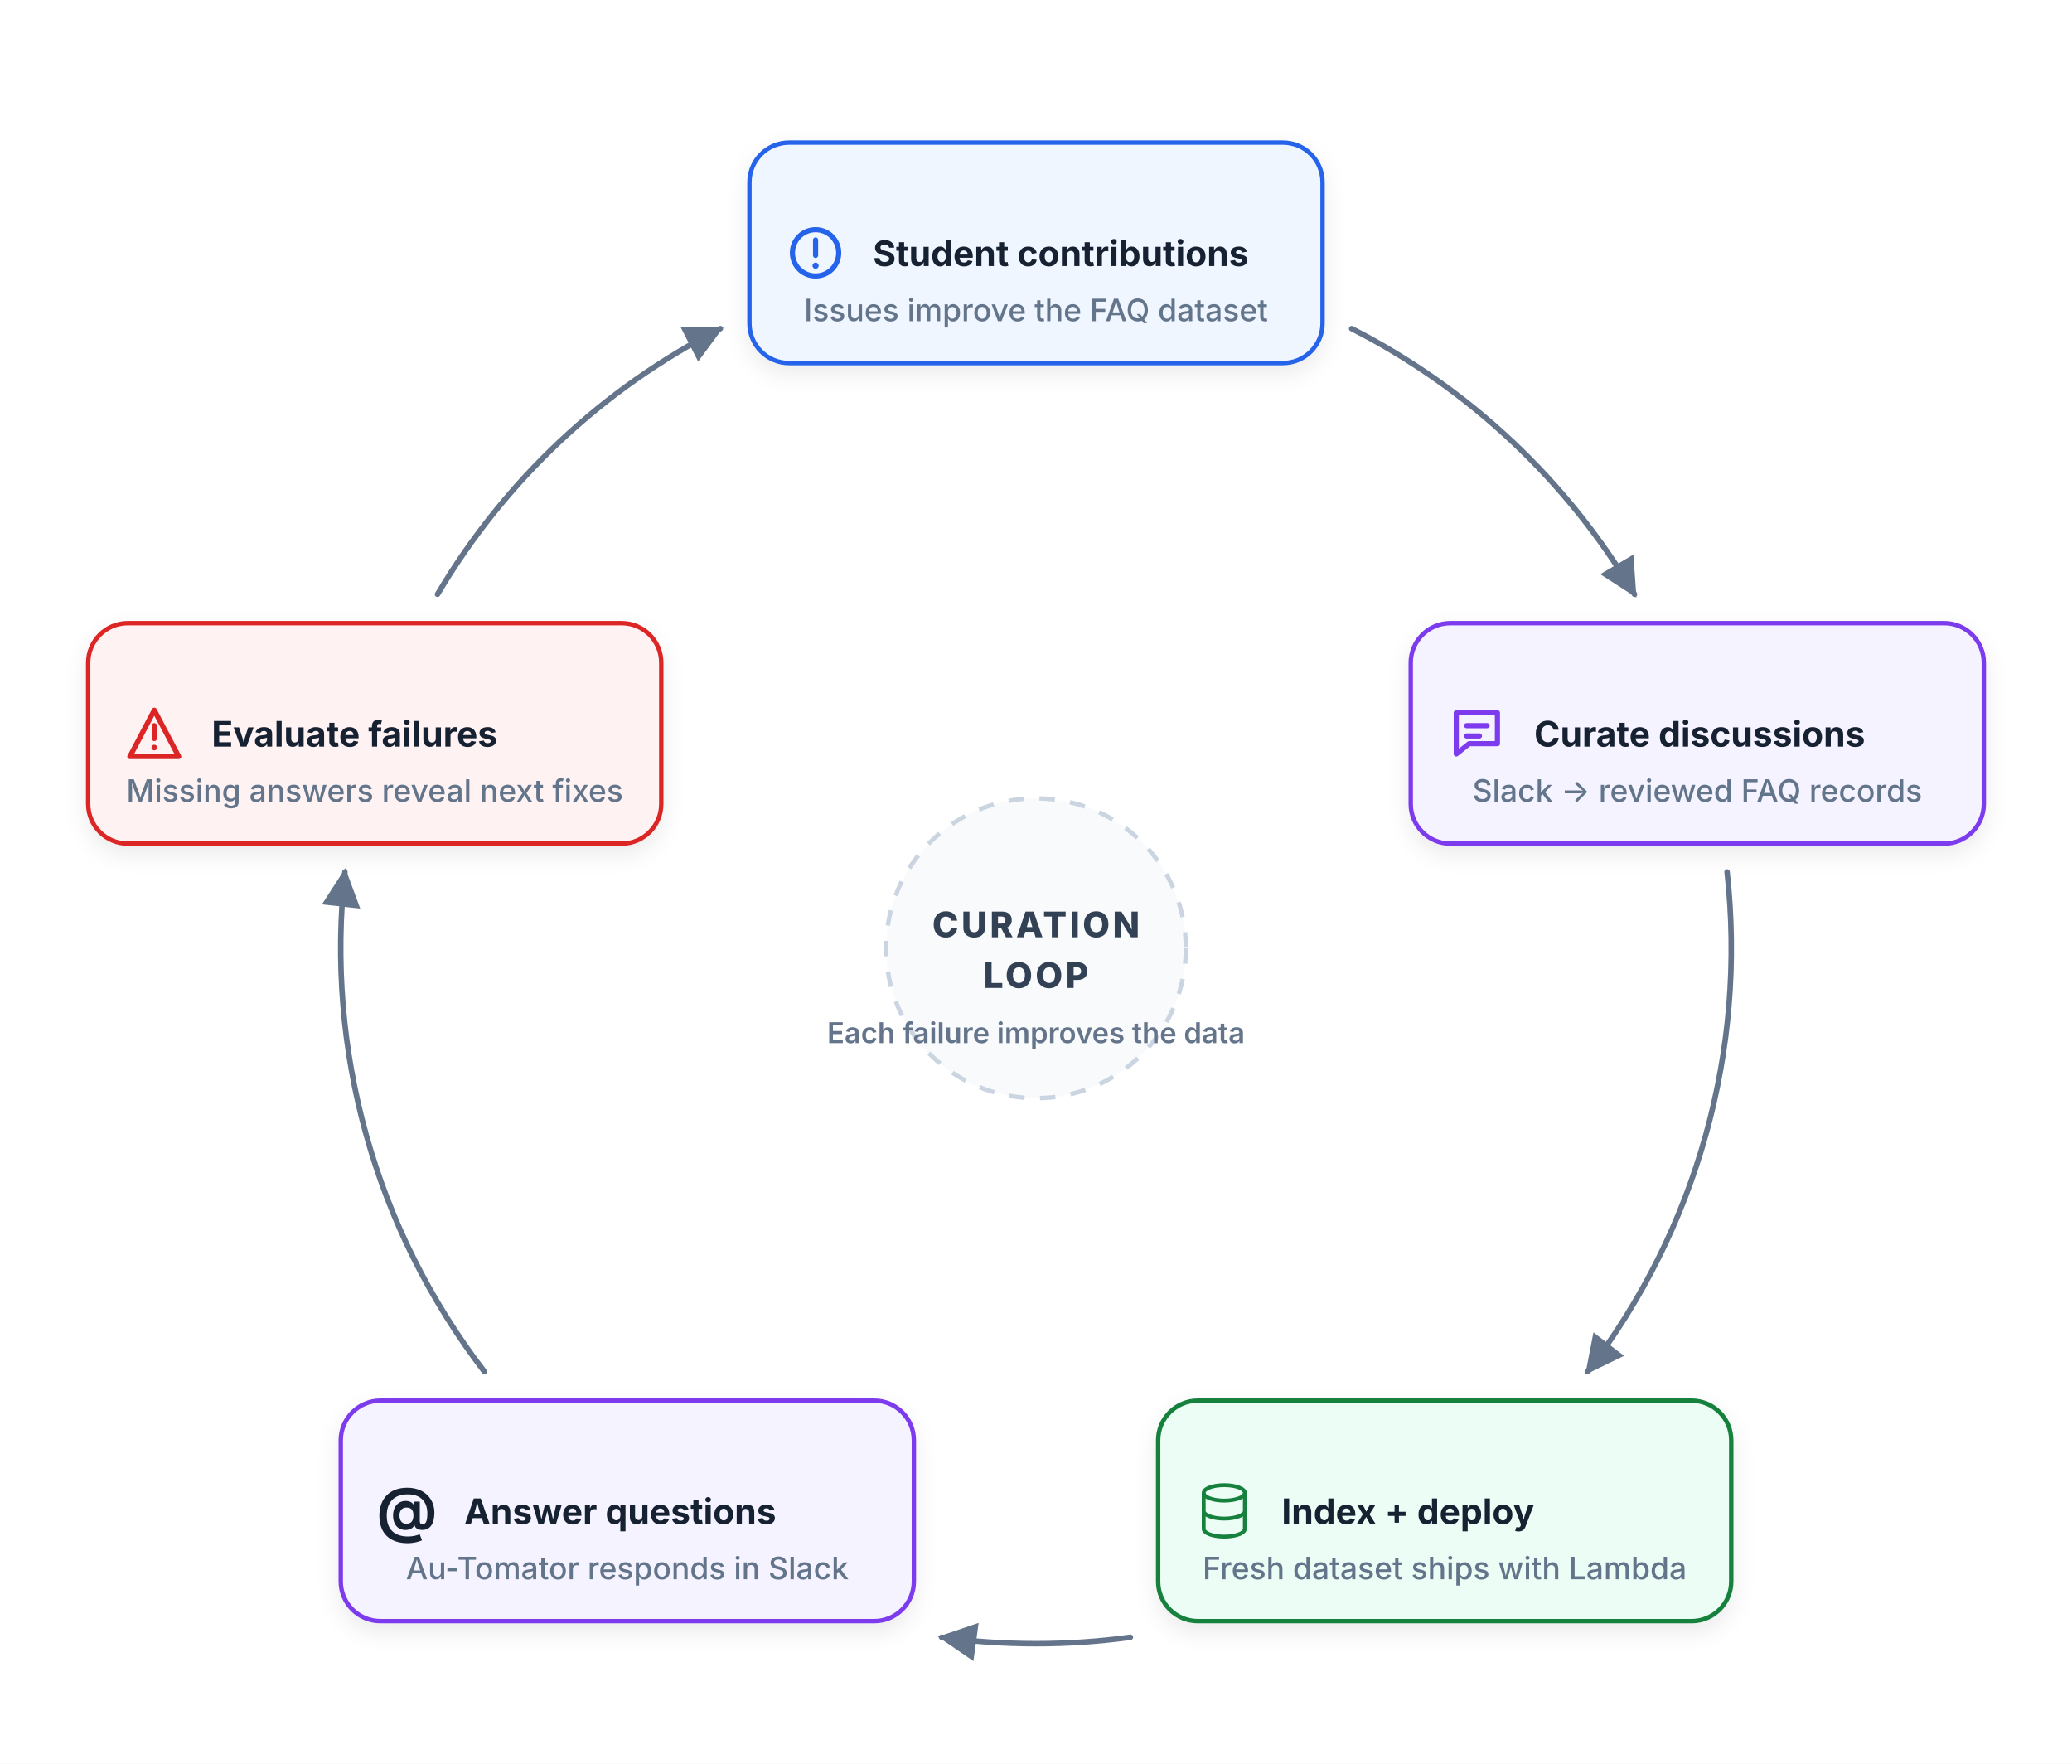
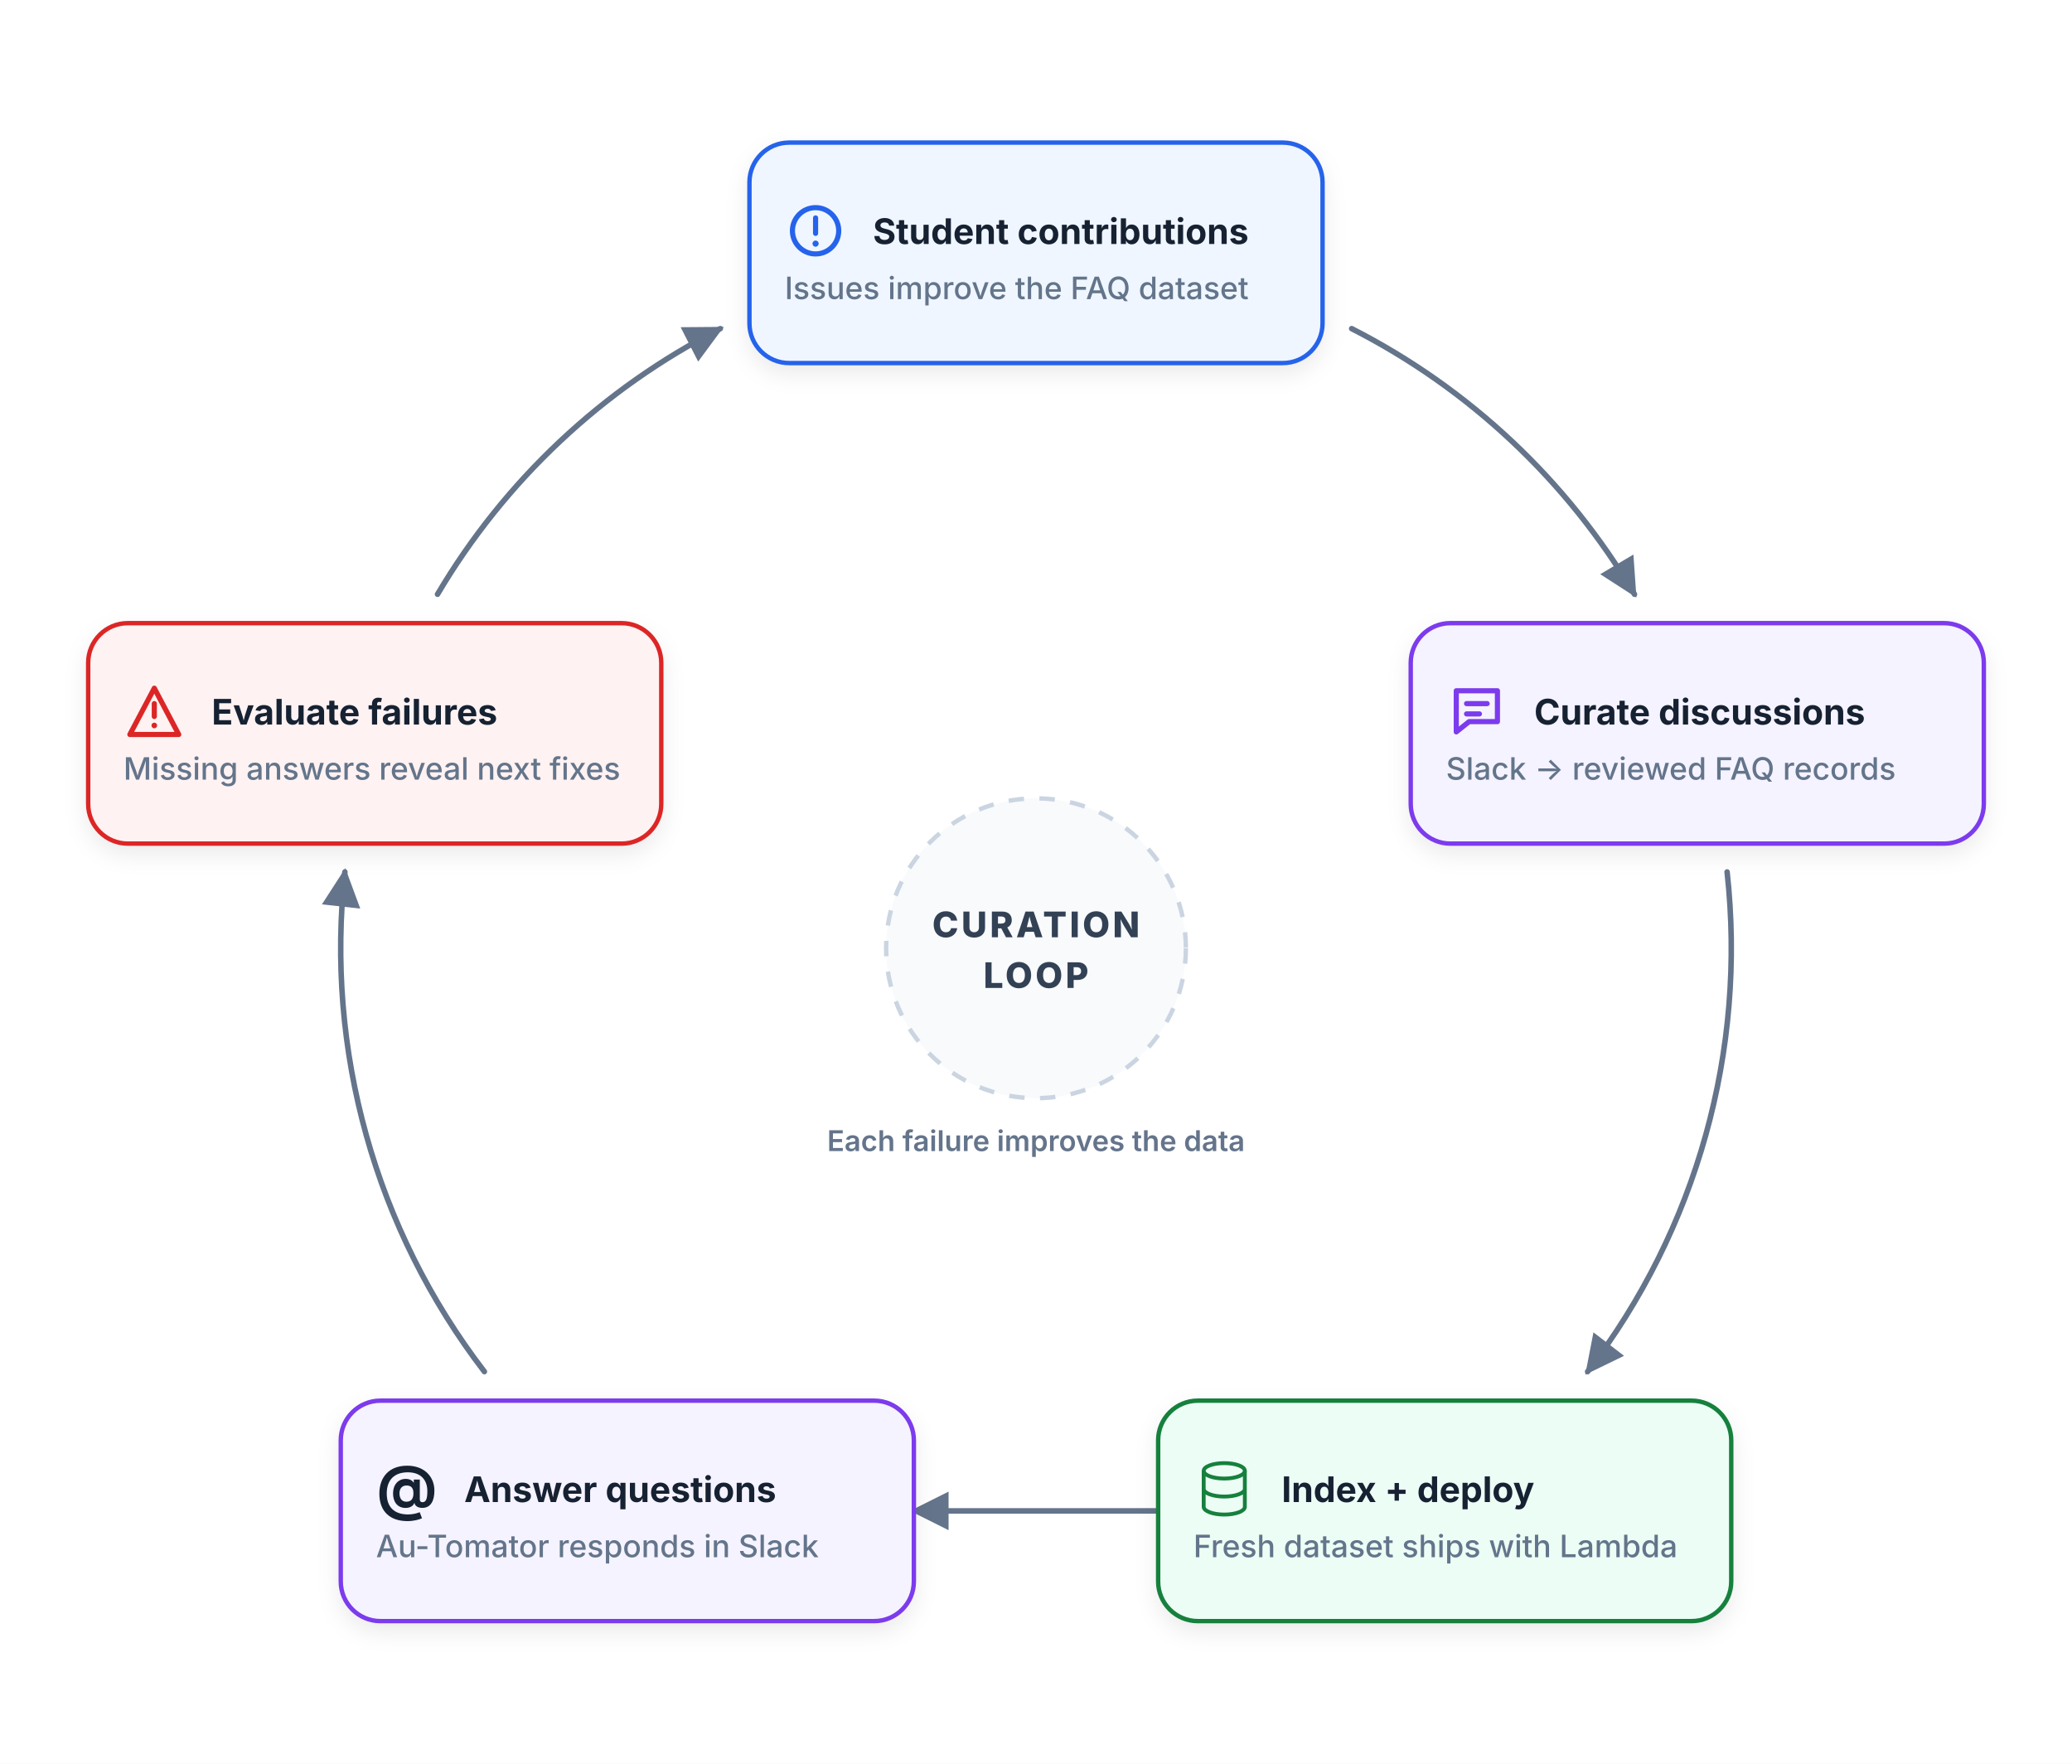
<svg xmlns="http://www.w3.org/2000/svg" width="940" height="800" viewBox="0 0 940 800" role="img" aria-labelledby="title desc">
  <defs>
    <filter id="shadow" x="-20%" y="-20%" width="140%" height="150%">
      <feDropShadow dx="0" dy="4" stdDeviation="5" flood-color="#0f172a" flood-opacity="0.08" />
    </filter>
    <marker id="arrow-purple" viewBox="0 0 10 10" refX="9" refY="5" markerWidth="7" markerHeight="7" orient="auto">
      <path d="M0 0 10 5 0 10Z" fill="#7c3aed" />
    </marker>
    <marker id="arrow-blue" viewBox="0 0 10 10" refX="9" refY="5" markerWidth="7" markerHeight="7" orient="auto">
      <path d="M0 0 10 5 0 10Z" fill="#2563eb" />
    </marker>
    <marker id="arrow-amber" viewBox="0 0 10 10" refX="9" refY="5" markerWidth="7" markerHeight="7" orient="auto">
      <path d="M0 0 10 5 0 10Z" fill="#c2410c" />
    </marker>
    <marker id="arrow-green" viewBox="0 0 10 10" refX="9" refY="5" markerWidth="7" markerHeight="7" orient="auto">
      <path d="M0 0 10 5 0 10Z" fill="#15803d" />
    </marker>
    <marker id="arrow-red" viewBox="0 0 10 10" refX="9" refY="5" markerWidth="7" markerHeight="7" orient="auto">
      <path d="M0 0 10 5 0 10Z" fill="#dc2626" />
    </marker>
    <marker id="arrow-gray" viewBox="0 0 10 10" refX="9" refY="5" markerWidth="7" markerHeight="7" orient="auto">
      <path d="M0 0 10 5 0 10Z" fill="#64748b" />
    </marker>
    <symbol id="icon-database" viewBox="0 0 24 24">
      <ellipse cx="12" cy="5" rx="8" ry="3" fill="none" stroke="currentColor" stroke-width="1.75" vector-effect="non-scaling-stroke" />
      <path d="M4 5v7c0 1.66 3.58 3 8 3s8-1.34 8-3V5M4 12v7c0 1.66 3.58 3 8 3s8-1.34 8-3v-7" fill="none" stroke="currentColor" stroke-width="1.75" vector-effect="non-scaling-stroke" />
    </symbol>
    <symbol id="icon-issue" viewBox="0 0 24 24">
      <circle cx="12" cy="12" r="9" fill="none" stroke="currentColor" stroke-width="2" />
      <path d="M12 7v6" stroke="currentColor" stroke-width="2" stroke-linecap="round" />
      <circle cx="12" cy="17" r="1.2" fill="currentColor" />
    </symbol>
    <symbol id="icon-message" viewBox="0 0 24 24">
      <path d="M4 4h16v12H9l-5 4Z" fill="none" stroke="currentColor" stroke-width="2" stroke-linecap="round" stroke-linejoin="round" />
      <path d="M8 9h8M8 13h5" fill="none" stroke="currentColor" stroke-width="2" stroke-linecap="round" />
    </symbol>
    <symbol id="icon-warning" viewBox="0 0 24 24">
      <path d="M12 3 2.5 21h19Z" fill="none" stroke="currentColor" stroke-width="2" stroke-linejoin="round" />
      <path d="M12 9v5" stroke="currentColor" stroke-width="2" stroke-linecap="round" />
      <circle cx="12" cy="17.5" r="1.1" fill="currentColor" />
    </symbol>
    <style>
      text { font-family: system-ui, -apple-system, BlinkMacSystemFont, "Segoe UI", sans-serif; fill: #172033; }
      .node rect { stroke-width: 2; }
      .node-title { font-size: 16px; font-weight: 750; text-anchor: middle; }
      .node-title.icon-copy { text-anchor: start; }
      .node-subtitle { font-size: 14px; font-weight: 500; fill: #64748b; text-anchor: middle; }
      .node-subtitle.icon-copy { text-anchor: start; }
      .eyebrow { font-size: 12px; font-weight: 750; letter-spacing: 1px; fill: #64748b; text-anchor: middle; }
      .mention-icon { font-size: 27px; font-weight: 750; text-anchor: middle; }
      .standalone-mention { font-size: 52px; font-weight: 750; text-anchor: middle; }
      .icon-node-title { font-size: 16px; font-weight: 750; text-anchor: middle; }
      .edge { fill: none; stroke-width: 2.5; stroke-linecap: round; stroke-linejoin: round; }
      .edge-label rect { stroke-width: 2; }
      .edge-label text { font-size: 14px; font-weight: 750; text-anchor: middle; dominant-baseline: central; }
      .divider { stroke: #cbd5e1; stroke-width: 2; stroke-dasharray: 6 8; stroke-linecap: round; }
      .center-annotation { fill: #f8fafc; stroke: #cbd5e1; stroke-width: 2; stroke-dasharray: 7 7; }
      .center-title { font-size: 16px; font-weight: 800; letter-spacing: 1.3px; fill: #334155; text-anchor: middle; }
      .center-detail { font-size: 13px; font-weight: 600; fill: #64748b; text-anchor: middle; }
    </style>
  </defs>
  <rect width="940" height="800" fill="#ffffff" />
  <path class="edge" d="M613.21 149.06A315.44 315.44 0 0 1 741.51 269.55" stroke="#64748b" marker-end="url(#arrow-gray)" />
  <path class="edge" d="M783.53 395.51A315.44 315.44 0 0 1 720.25 622.15" stroke="#64748b" marker-end="url(#arrow-gray)" />
-   <path class="edge" d="M512.81 742.64A315.44 315.44 0 0 1 427.19 742.64" stroke="#64748b" marker-end="url(#arrow-gray)" />
+   <path class="edge" d="M525.41 685.32L414.59 685.32" stroke="#64748b" marker-end="url(#arrow-gray)" />
  <path class="edge" d="M219.75 622.15A315.44 315.44 0 0 1 156.47 395.51" stroke="#64748b" marker-end="url(#arrow-gray)" />
  <path class="edge" d="M198.49 269.55A315.44 315.44 0 0 1 326.79 149.06" stroke="#64748b" marker-end="url(#arrow-gray)" />
  <circle class="center-annotation" cx="470" cy="430.12" r="68" />
  <text class="center-title" x="470" y="425.12">CURATION</text>
  <text class="center-title" x="470" y="448.12">LOOP</text>
-   <text class="center-detail" x="470" y="473.12">Each failure improves the data</text>
+   <text class="center-detail" x="470" y="522.12">Each failure improves the data</text>
  <g class="node node-blue" transform="translate(340 64.68)" filter="url(#shadow)">
    <rect width="260" height="100" rx="18" fill="#eff6ff" stroke="#2563eb" />
-     <use href="#icon-issue" x="16" y="36" width="28" height="28" color="#2563eb" />
-     <text class="node-title icon-copy" x="56" y="56" textLength="188" lengthAdjust="spacingAndGlyphs">Student contributions</text>
-     <text class="node-subtitle" x="130" y="81">Issues improve the FAQ dataset</text>
+     <use href="#icon-issue" x="16" y="26" width="28" height="28" color="#2563eb" />
+     <text class="node-title icon-copy" x="56" y="46" textLength="188" lengthAdjust="spacingAndGlyphs">Student contributions</text>
+     <text class="node-subtitle icon-copy" x="16" y="71">Issues improve the FAQ dataset</text>
  </g>
  <g class="node node-purple" transform="translate(640 282.65)" filter="url(#shadow)">
    <rect width="260" height="100" rx="18" fill="#f5f3ff" stroke="#7c3aed" />
-     <use href="#icon-message" x="16" y="36" width="28" height="28" color="#7c3aed" />
-     <text class="node-title icon-copy" x="56" y="56">Curate discussions</text>
-     <text class="node-subtitle" x="130" y="81">Slack → reviewed FAQ records</text>
+     <use href="#icon-message" x="16" y="26" width="28" height="28" color="#7c3aed" />
+     <text class="node-title icon-copy" x="56" y="46">Curate discussions</text>
+     <text class="node-subtitle icon-copy" x="16" y="71">Slack → reviewed FAQ records</text>
  </g>
  <g class="node node-green" transform="translate(525.41 635.32)" filter="url(#shadow)">
    <rect width="260" height="100" rx="18" fill="#ecfdf5" stroke="#15803d" />
-     <use href="#icon-database" x="16" y="36" width="28" height="28" color="#15803d" />
-     <text class="node-title icon-copy" x="56" y="56">Index + deploy</text>
-     <text class="node-subtitle" x="130" y="81">Fresh dataset ships with Lambda</text>
+     <use href="#icon-database" x="16" y="26" width="28" height="28" color="#15803d" />
+     <text class="node-title icon-copy" x="56" y="46">Index + deploy</text>
+     <text class="node-subtitle icon-copy" x="16" y="71">Fresh dataset ships with Lambda</text>
  </g>
  <g class="node node-purple" transform="translate(154.59 635.32)" filter="url(#shadow)">
    <rect width="260" height="100" rx="18" fill="#f5f3ff" stroke="#7c3aed" />
-     <text class="mention-icon" x="30" y="59" fill="#7c3aed">@</text>
-     <text class="node-title icon-copy" x="56" y="56">Answer questions</text>
-     <text class="node-subtitle" x="130" y="81">Au-Tomator responds in Slack</text>
+     <text class="mention-icon" x="30" y="49" fill="#7c3aed">@</text>
+     <text class="node-title icon-copy" x="56" y="46">Answer questions</text>
+     <text class="node-subtitle icon-copy" x="16" y="71">Au-Tomator responds in Slack</text>
  </g>
  <g class="node node-red" transform="translate(40 282.65)" filter="url(#shadow)">
    <rect width="260" height="100" rx="18" fill="#fef2f2" stroke="#dc2626" />
-     <use href="#icon-warning" x="16" y="36" width="28" height="28" color="#dc2626" />
-     <text class="node-title icon-copy" x="56" y="56">Evaluate failures</text>
-     <text class="node-subtitle" x="130" y="81">Missing answers reveal next fixes</text>
+     <use href="#icon-warning" x="16" y="26" width="28" height="28" color="#dc2626" />
+     <text class="node-title icon-copy" x="56" y="46">Evaluate failures</text>
+     <text class="node-subtitle icon-copy" x="16" y="71" textLength="228" lengthAdjust="spacingAndGlyphs">Missing answers reveal next fixes</text>
  </g>
</svg>
